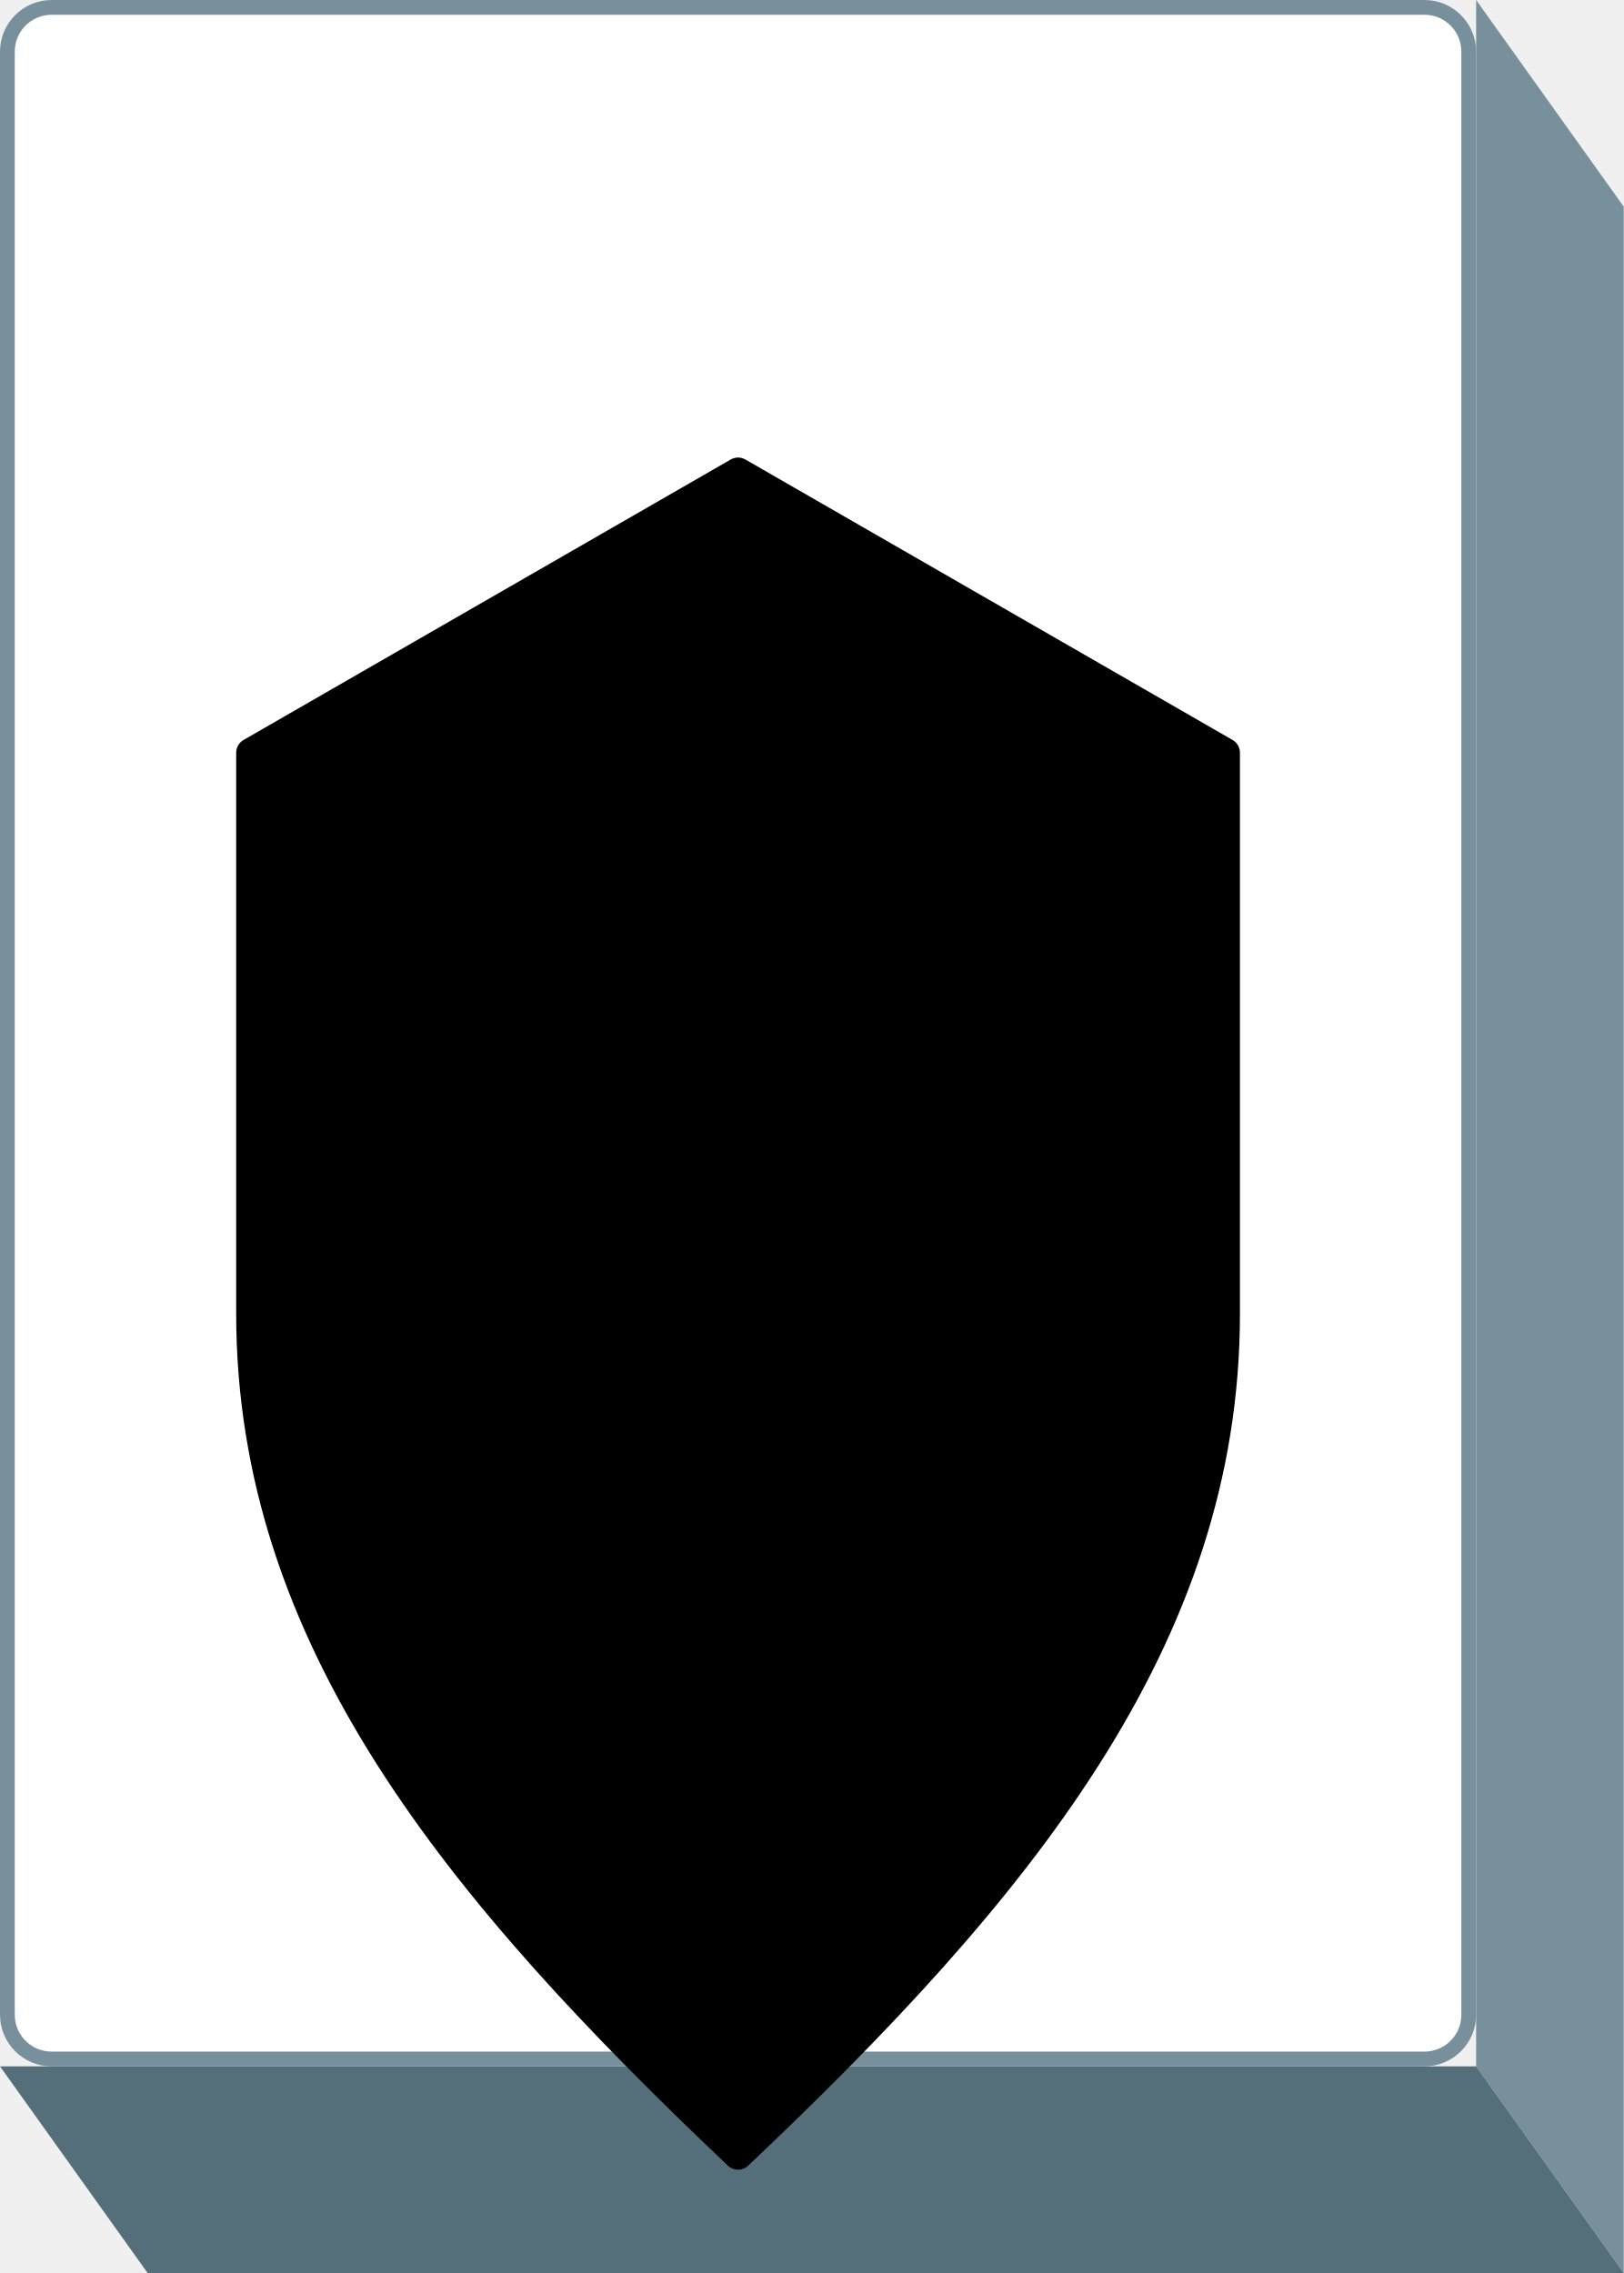
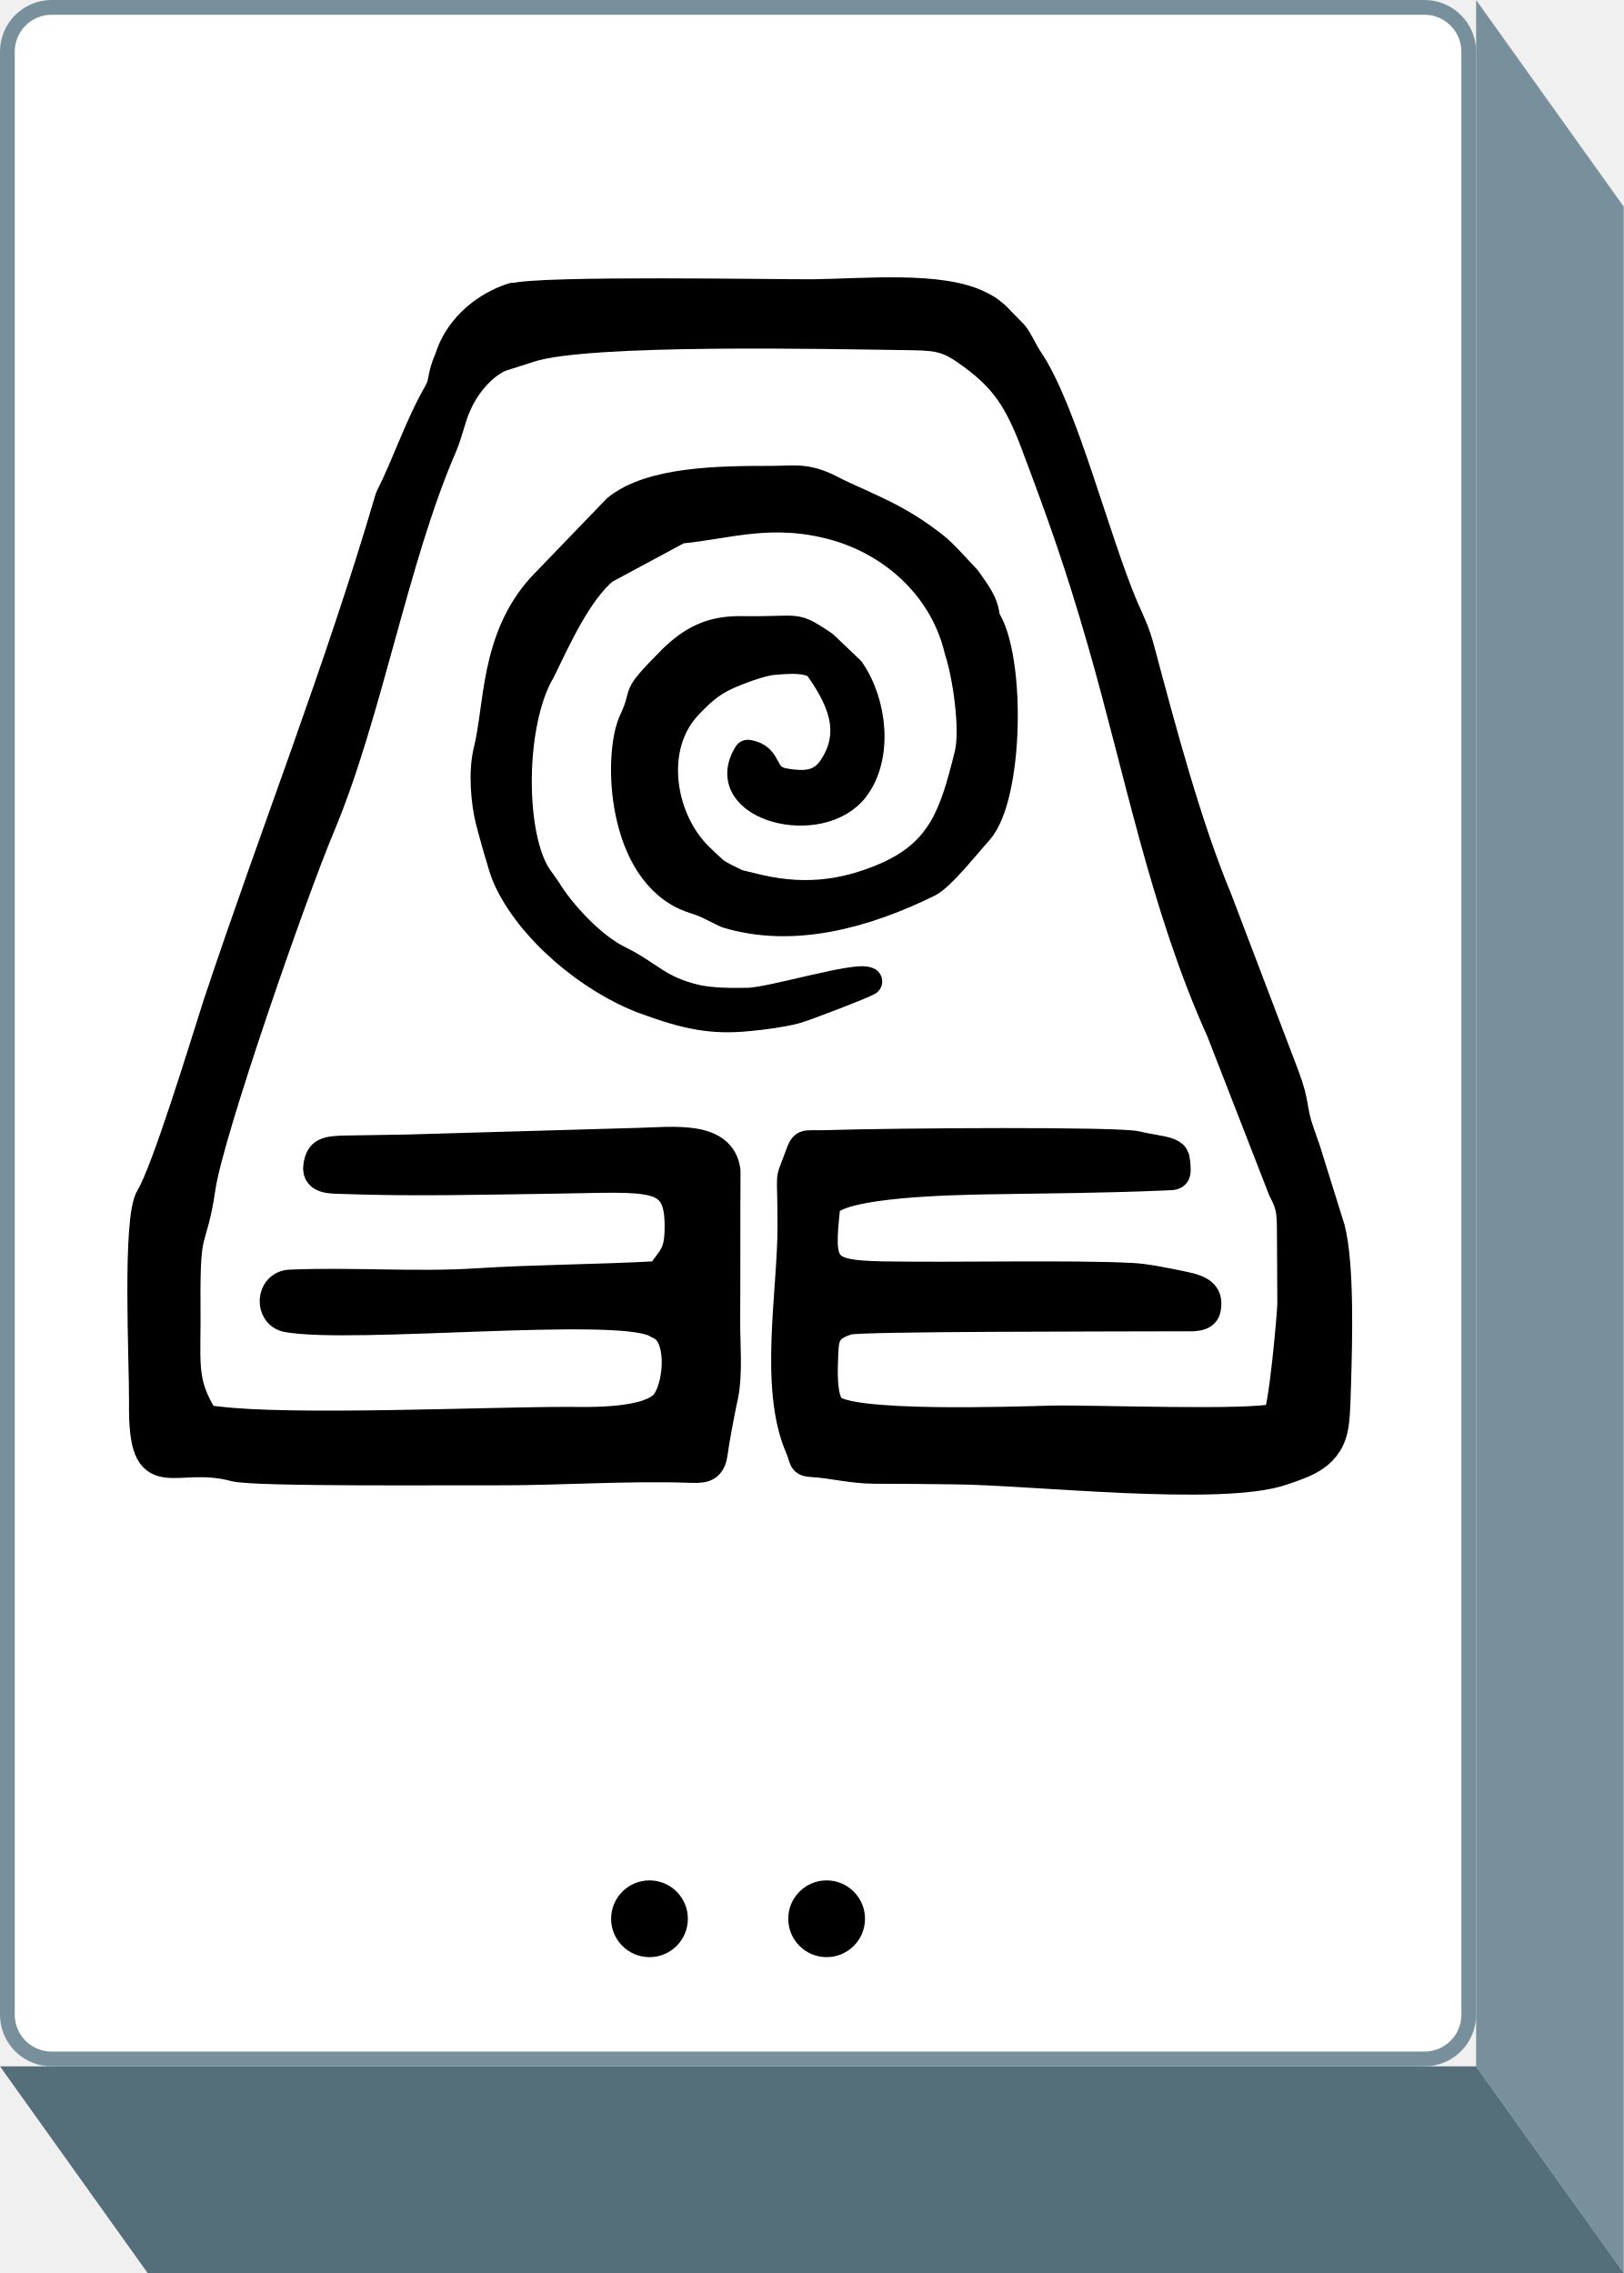
<svg xmlns="http://www.w3.org/2000/svg" width="110" height="154" viewBox="0 0 110 154">
  <path d="M100 0 L110 14 L110 154 L100 140 Z" fill="#78909c" />
  <path d="M0 140 L100 140 L110 154 L10 154 Z" fill="#546e7a" />
  <rect x="0.5" y="0.5" width="99" height="139" rx="3" fill="#ffffff" stroke="#78909c" stroke-width="1" />
  <g transform="translate(0,20)">
-     <g fill="#000000" stroke="#000000" stroke-width="2" stroke-linejoin="round" stroke-linecap="round">
-       <path d="M50 12 L83 31 L83 69 C83 91 69 108 50 126 C31 108 17 91 17 69 L17 31 Z M30 48 L70 48 L70 78 L30 78 Z" />
+     <g transform="translate(-102.0094,-351.0956) scale(0.02143)">
+       <path d="M7406 17007l-34 -17c-70,-32 -104,-22 -176,-22 -161,0 -379,2 -487,91l-238 247c-149,165 -134,377 -169,517 -17,68 -8,163 6,220 6,24 42,156 54,181 74,166 266,324 435,387 133,49 214,66 331,54 43,-4 104,-12 146,-23 30,-8 212,-78 230,-89 -33,-20 -302,63 -378,65 -55,1 -114,1 -165,-10 -121,-28 -148,-76 -246,-124 -82,-40 -180,-144 -227,-222l-29 -41c-81,-123 -86,-452 -1,-627 3,-7 14,-25 16,-30 48,-99 113,-242 196,-312l238 -128c153,-14 294,-67 497,-9 189,55 342,201 386,393 23,66 52,247 31,329 -46,185 -83,307 -262,385 -140,60 -272,73 -430,31 -12,-3 -27,-6 -38,-9 -20,-10 -58,-27 -74,-40l-24 -22 -24 -23c-120,-117 -160,-347 -35,-479 34,-36 67,-68 116,-91 35,-17 115,-47 153,-50 58,-5 109,-8 141,16 69,97 124,204 49,320 -34,53 -80,62 -154,49 -76,-13 -45,-80 -116,-90 -104,166 229,253 339,107 75,-100 57,-269 -15,-372l-84 -80c-100,-66 -66,-43 -263,-46 -94,-1 -155,32 -217,93 -132,133 -74,90 -122,192 -51,107 -41,480 182,562 23,8 41,13 60,23l53 26c212,65 441,-1 637,-97 41,-20 120,-121 160,-165 97,-109 104,-549 22,-672 -3,-50 -32,-83 -60,-124 -29,-30 -73,-81 -104,-105 -113,-88 -190,-114 -304,-168z" fill="#000000" stroke="#000000" stroke-width="90.0" stroke-linejoin="round" stroke-linecap="round" />
+       <path d="M6382 16389c-86,27 -166,93 -198,180l-6 17 -7 17c-18,52 -9,57 -27,89 -62,108 -97,221 -153,332 -160,547 -366,1065 -545,1604 -41,128 -162,526 -212,607 -43,69 -20,524 -21,648 -4,293 93,153 289,206 64,17 704,11 821,12 200,1 416,-15 616,-8 39,1 69,4 76,-46 7,-51 25,-144 34,-185 14,-68 6,-158 6,-233 1,-159 0,-319 1,-477 -15,-115 -166,-94 -281,-91l-730 21 -186 3c-69,1 -88,6 -95,51 -8,49 53,42 85,44 217,8 445,2 660,-1 315,-4 402,-27 397,162 -2,75 -21,85 -61,141 -198,11 -394,11 -579,23 -191,12 -392,-4 -588,4 -66,3 -69,97 -10,108 208,37 1029,-48 1162,15l15 8c70,29 61,179 22,240 -45,72 -258,63 -313,63 -264,0 -875,28 -1110,-2 -35,-4 -34,1 -51,-29 -58,-104 -42,-160 -44,-339 -2,-266 19,-174 48,-371 26,-174 287,-925 377,-1139 151,-360 231,-844 386,-1202 19,-44 26,-88 45,-130 26,-60 75,-122 135,-150l97 -31c182,-59 953,-41 1183,-38 97,1 131,3 196,49 109,76 156,140 209,274 89,236 146,395 217,642 119,413 198,837 377,1234l195 501c31,58 27,80 28,163l1 197c0,28 -28,346 -47,359 -77,25 -584,5 -712,8 -121,3 -648,22 -698,-39 -27,-33 -23,-123 -21,-167 2,-52 4,-87 77,-108 36,-11 830,-10 1061,-11 23,0 65,4 71,-24 9,-45 -10,-63 -76,-76 -49,-10 -115,-24 -159,-26 -185,-10 -563,-1 -788,-5 -194,-4 -201,-26 -179,-224 37,-71 415,-76 514,-78 185,-3 365,-4 551,-12 42,-2 46,4 40,-49 -2,-21 -14,-28 -59,-36 -30,-5 -42,-8 -66,-13 -60,-14 -745,-10 -978,-3 -82,3 -69,-13 -94,53 -27,73 -17,22 -17,207 0,207 -58,507 23,696 18,41 7,49 42,51 60,3 125,21 198,21 85,0 170,1 255,2 240,2 839,70 1033,3 72,-25 151,-47 165,-149 5,-35 6,-90 7,-126 4,-129 11,-376 -19,-492l-79 -253 -3 -8 -15 -43c-28,-81 -11,-83 -49,-183l-210 -552c-99,-238 -178,-538 -245,-788 -14,-54 -28,-83 -51,-134 -93,-218 -193,-625 -303,-787 -18,-27 -33,-63 -48,-80l-46 -47c-9,-9 -2,-4 -18,-17 -18,-15 -21,-16 -42,-27 -122,-63 -365,-39 -528,-37 -101,1 -867,-13 -949,13z" fill="#000000" stroke="#000000" stroke-width="90.0" stroke-linejoin="round" stroke-linecap="round" />
    </g>
    <circle cx="44" cy="110" r="2.6" fill="#000000" />
    <circle cx="56" cy="110" r="2.6" fill="#000000" />
  </g>
</svg>
